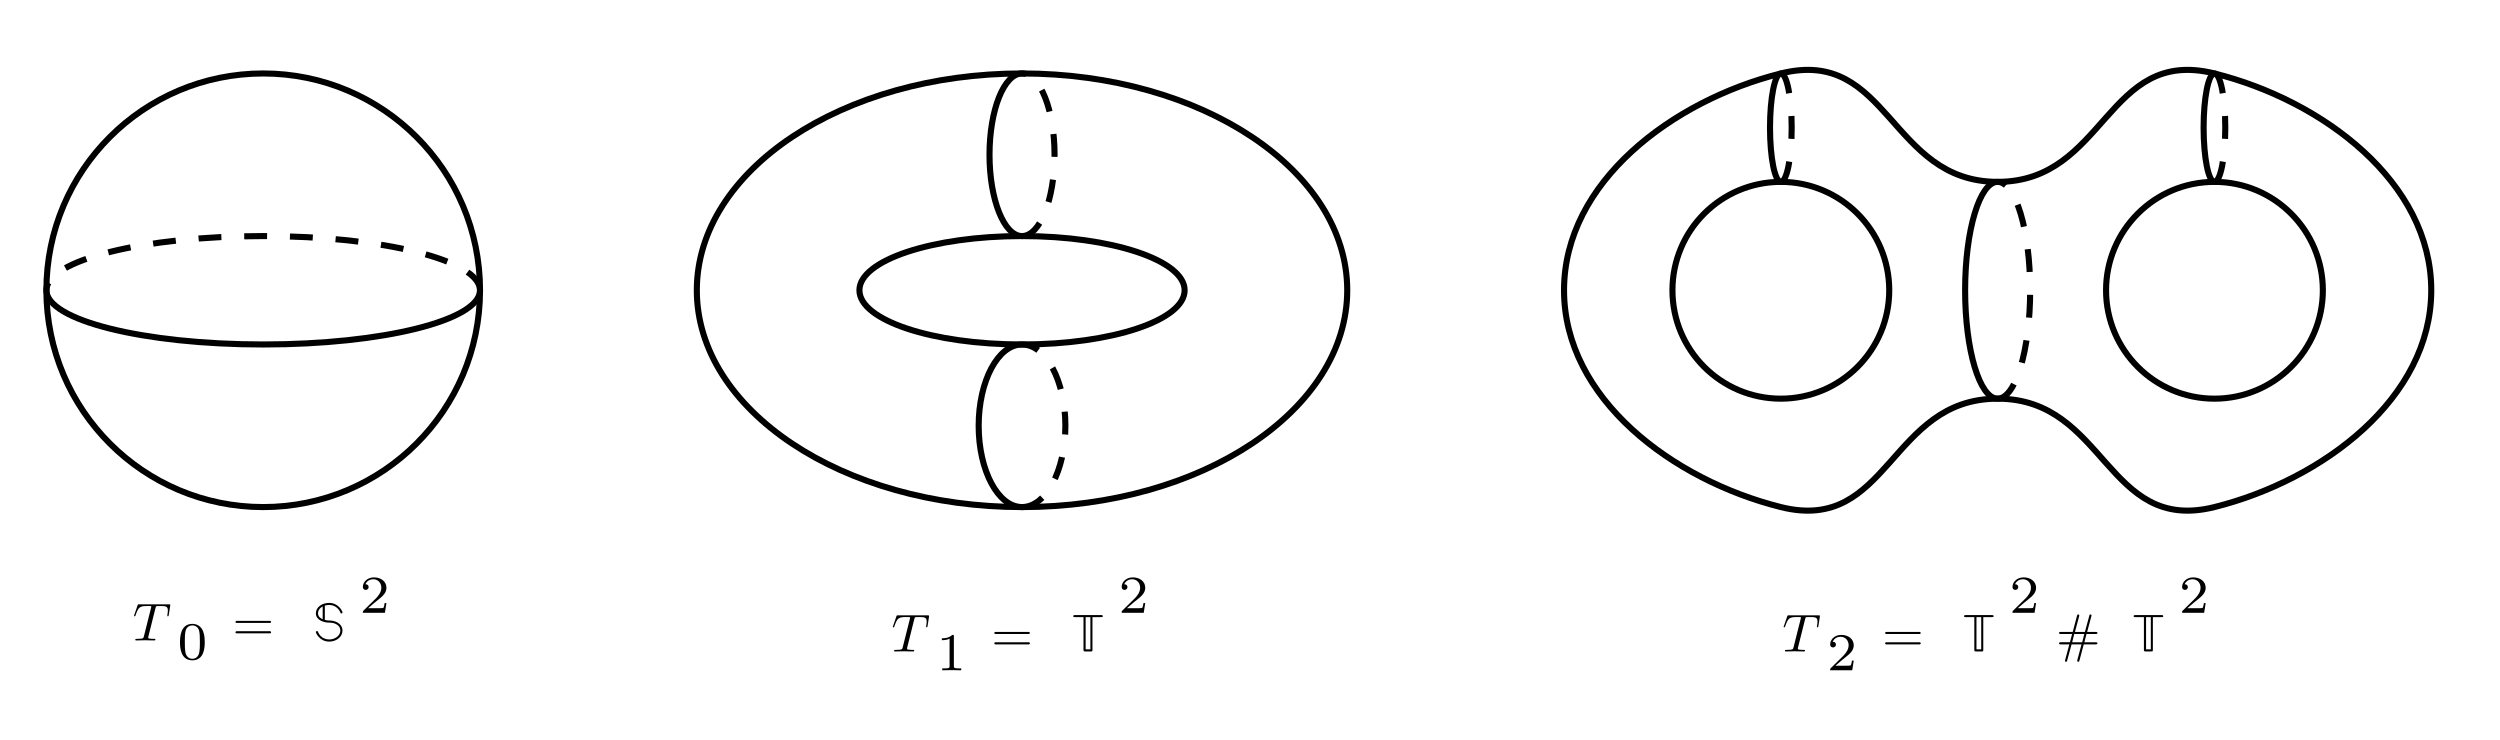
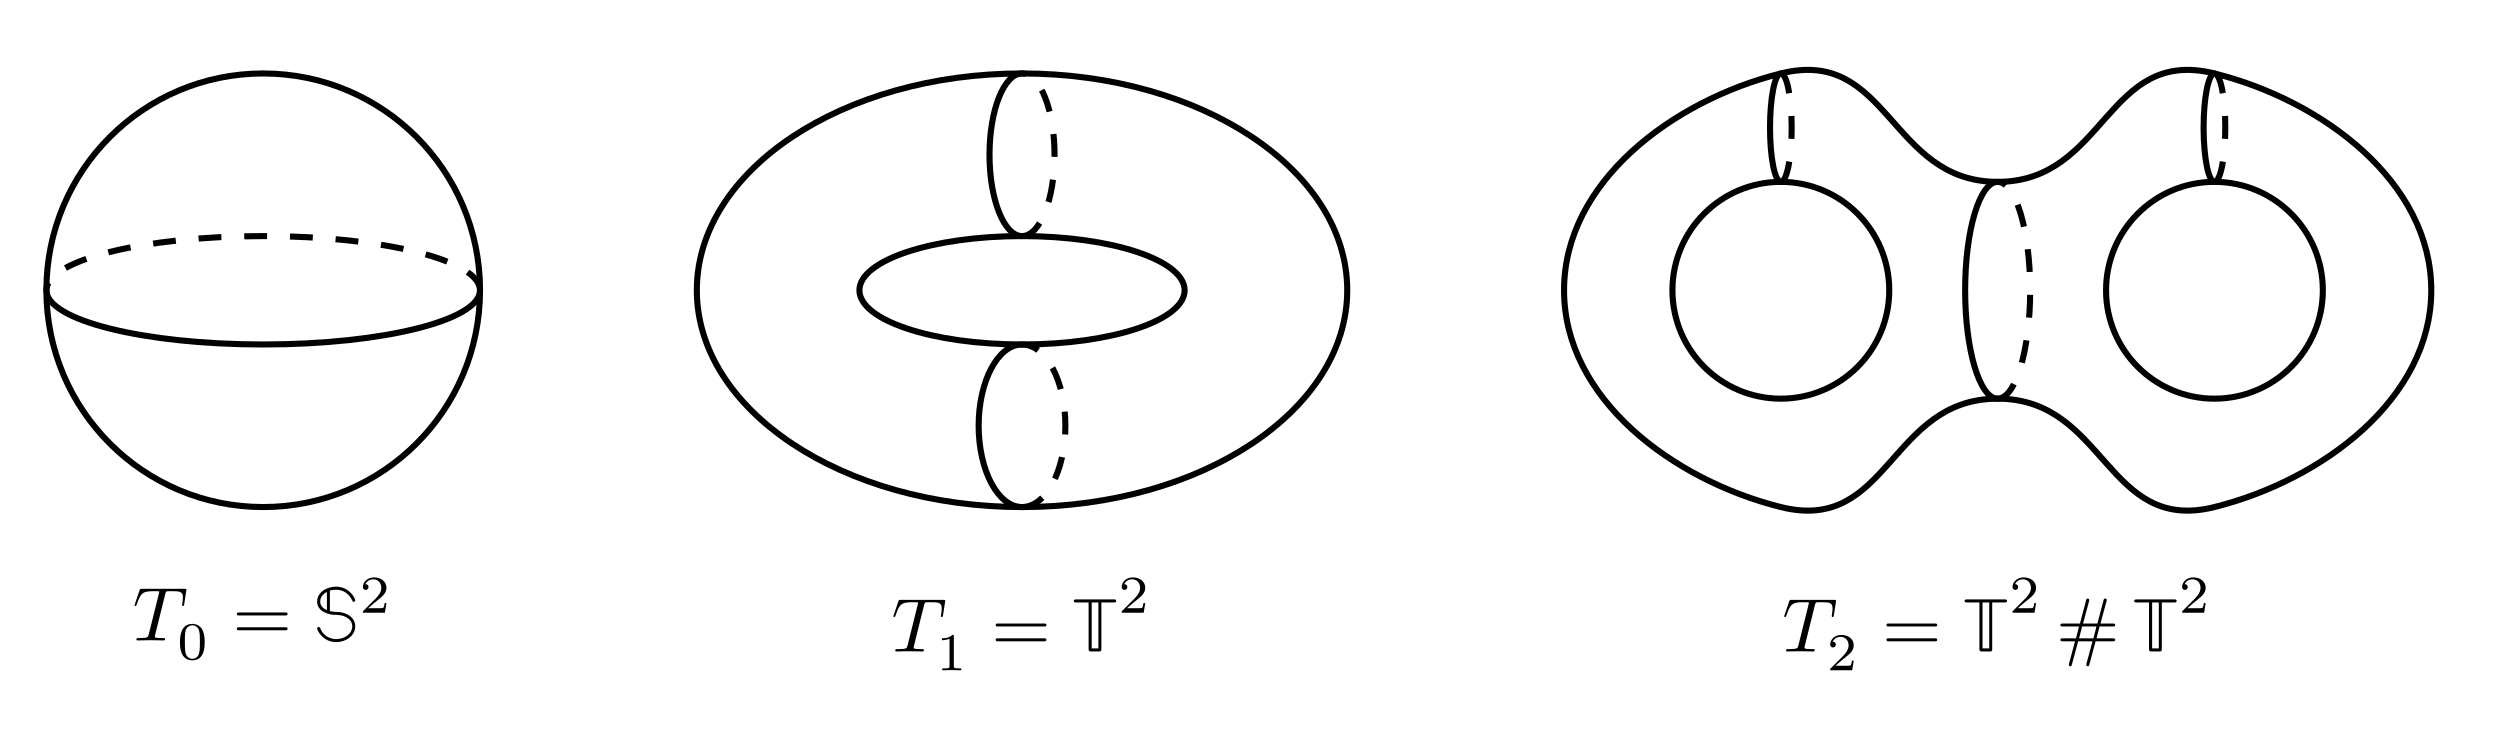
- <svg xmlns="http://www.w3.org/2000/svg" version="1.1" id="svg1" width="435.827" height="128.84" viewBox="0 0 435.827 128.84">
-   <defs id="defs1" />
-   <g id="g1">
-     <path id="path1" d="M 28.347,0 C 28.347,15.656 15.656,28.347 0,28.347 -15.656,28.347 -28.347,15.656 -28.347,0 c 0,-15.656 12.691,-28.347 28.347,-28.347 15.656,0 28.347,12.691 28.347,28.347 z" style="fill:none;stroke:#000000;stroke-width:0.797;stroke-linecap:butt;stroke-linejoin:miter;stroke-miterlimit:10;stroke-dasharray:none;stroke-opacity:1" transform="matrix(1.333333,0,0,-1.333333,45.88533,50.60267)" />
-     <path id="path2" d="m -28.347,0 c 0,-3.914 12.691,-7.087 28.347,-7.087 15.656,0 28.347,3.173 28.347,7.087" style="fill:none;stroke:#000000;stroke-width:0.797;stroke-linecap:butt;stroke-linejoin:miter;stroke-miterlimit:10;stroke-dasharray:none;stroke-opacity:1" transform="matrix(1.333333,0,0,-1.333333,45.88533,50.60267)" />
-     <path id="path3" d="M 28.347,0 C 28.347,3.914 15.656,7.087 0,7.087 -15.656,7.087 -28.347,3.914 -28.347,0" style="fill:none;stroke:#000000;stroke-width:0.797;stroke-linecap:butt;stroke-linejoin:miter;stroke-miterlimit:10;stroke-dasharray:2.989, 2.989;stroke-dashoffset:0;stroke-opacity:1" transform="matrix(1.333333,0,0,-1.333333,45.88533,50.60267)" />
-     <path id="path4" d="m 4.911,-4.639 c 0,-0.082 -0.07,-0.082 -0.188,-0.082 H 0.856 c -0.176,0 -0.176,0.012 -0.223,0.141 l -0.422,1.23 c -0.012,0.012 -0.047,0.129 -0.047,0.129 0,0.035 0.035,0.07 0.082,0.07 0.07,0 0.082,-0.035 0.129,-0.141 0.375,-1.09 0.551,-1.207 1.582,-1.207 h 0.27 c 0.199,0 0.199,0.023 0.199,0.082 0,0.035 -0.023,0.117 -0.023,0.141 l -0.938,3.727 c -0.059,0.258 -0.082,0.34 -0.832,0.34 -0.246,0 -0.293,0 -0.293,0.129 0,0.082 0.082,0.082 0.117,0.082 0.188,0 0.387,-0.012 0.574,-0.012 l 0.598,-0.012 0.574,0.012 c 0.199,0 0.41,0.012 0.609,0.012 0.07,0 0.152,0 0.152,-0.141 0,-0.07 -0.059,-0.07 -0.234,-0.07 -0.176,0 -0.27,0 -0.445,-0.023 -0.211,-0.012 -0.258,-0.035 -0.258,-0.152 0,0 0,-0.035 0.023,-0.141 L 2.977,-4.229 c 0.047,-0.199 0.082,-0.234 0.164,-0.258 0.059,-0.012 0.293,-0.012 0.434,-0.012 0.703,0 1.02,0.023 1.02,0.562 0,0.105 -0.023,0.387 -0.059,0.562 0,0.023 -0.012,0.117 -0.012,0.129 0,0.047 0.012,0.094 0.082,0.094 0.07,0 0.082,-0.059 0.105,-0.164 l 0.188,-1.207 c 0,-0.035 0.012,-0.094 0.012,-0.117 z m 4.506,4.875 c 0,-0.762 -0.094,-1.313 -0.41,-1.805 -0.223,-0.316 -0.645,-0.598 -1.207,-0.598 -1.617,0 -1.617,1.898 -1.617,2.402 0,0.504 0,2.367 1.617,2.367 1.617,0 1.617,-1.863 1.617,-2.367 z m -0.633,-0.094 c 0,0.516 0,1.043 -0.094,1.477 -0.141,0.633 -0.609,0.785 -0.891,0.785 -0.316,0 -0.75,-0.188 -0.891,-0.762 -0.094,-0.41 -0.094,-0.984 -0.094,-1.5 0,-0.504 0,-1.031 0.105,-1.418 0.152,-0.551 0.598,-0.691 0.879,-0.691 0.375,0 0.738,0.223 0.867,0.633 0.105,0.375 0.117,0.879 0.117,1.477 z M 18.091,-2.413 c 0,-0.082 -0.07,-0.141 -0.141,-0.141 h -4.371 c -0.07,0 -0.141,0.059 -0.141,0.141 0,0.07 0.07,0.129 0.141,0.129 h 4.371 c 0.07,0 0.141,-0.059 0.141,-0.129 z m 0,1.348 c 0,-0.082 -0.07,-0.141 -0.141,-0.141 h -4.371 c -0.07,0 -0.141,0.059 -0.141,0.141 0,0.082 0.07,0.141 0.141,0.141 h 4.371 c 0.07,0 0.141,-0.059 0.141,-0.141 z m 9.337,-0.234 c 0,-0.691 -0.633,-1.312 -1.793,-1.312 -0.023,0 -0.27,0 -0.516,-0.07 v -1.875 c 0.223,-0.059 0.41,-0.082 0.562,-0.082 0.598,0 1.172,0.328 1.453,0.949 0.035,0.105 0.07,0.164 0.152,0.164 0.082,0 0.141,-0.07 0.141,-0.141 0,-0.152 -0.516,-1.242 -1.746,-1.242 -0.914,0 -1.734,0.551 -1.734,1.359 0,0.926 1.102,1.207 1.629,1.219 0.305,0 0.82,0 1.266,0.363 0.223,0.199 0.305,0.445 0.305,0.668 0,0.703 -0.715,1.172 -1.453,1.172 -0.434,0 -0.75,-0.176 -0.902,-0.27 -0.375,-0.27 -0.504,-0.562 -0.574,-0.75 -0.023,-0.047 -0.07,-0.082 -0.129,-0.082 -0.07,0 -0.141,0.07 -0.141,0.141 0,0.152 0.516,1.242 1.746,1.242 0.914,0 1.734,-0.598 1.734,-1.453 z M 24.838,-2.776 c -0.211,-0.082 -0.609,-0.293 -0.609,-0.773 0,-0.457 0.34,-0.762 0.609,-0.891 z m 8.335,-2.106 h -0.234 c -0.023,0.152 -0.082,0.562 -0.176,0.633 -0.059,0.035 -0.598,0.035 -0.691,0.035 h -1.289 c 0.738,-0.645 0.984,-0.844 1.395,-1.172 0.516,-0.41 0.996,-0.844 0.996,-1.5 0,-0.844 -0.738,-1.359 -1.629,-1.359 -0.867,0 -1.453,0.609 -1.453,1.242 0,0.363 0.305,0.398 0.375,0.398 0.164,0 0.375,-0.117 0.375,-0.375 0,-0.129 -0.059,-0.363 -0.422,-0.363 0.223,-0.504 0.691,-0.656 1.02,-0.656 0.703,0 1.066,0.551 1.066,1.113 0,0.609 -0.434,1.09 -0.656,1.336 l -1.688,1.664 c -0.07,0.059 -0.07,0.07 -0.07,0.27 h 2.883 z m 0,0" style="fill:#000000;fill-opacity:1;fill-rule:nonzero;stroke:none" aria-label="𝑇&#10;0&#10;=𝕊&#10;2" transform="matrix(1.333333,0,0,1.333333,23.136,111.6467)" />
-     <path id="path5" d="m 141.734,0 c 0,15.656 -19.037,28.347 -42.52,28.347 C 75.73,28.347 56.694,15.656 56.694,0 c 0,-15.656 19.037,-28.347 42.52,-28.347 23.484,0 42.52,12.691 42.52,28.347 z" style="fill:none;stroke:#000000;stroke-width:0.797;stroke-linecap:butt;stroke-linejoin:miter;stroke-miterlimit:10;stroke-dasharray:none;stroke-opacity:1" transform="matrix(1.333333,0,0,-1.333333,45.88533,50.60267)" />
-     <path id="path6" d="m 120.474,0 c 0,3.914 -9.518,7.087 -21.26,7.087 -11.742,0 -21.26,-3.173 -21.26,-7.087 0,-3.914 9.518,-7.087 21.26,-7.087 11.742,0 21.26,3.173 21.26,7.087 z" style="fill:none;stroke:#000000;stroke-width:0.797;stroke-linecap:butt;stroke-linejoin:miter;stroke-miterlimit:10;stroke-dasharray:none;stroke-opacity:1" transform="matrix(1.333333,0,0,-1.333333,45.88533,50.60267)" />
-     <path id="path7" d="m 99.214,-28.347 c -3.131,0 -5.669,4.759 -5.669,10.63 0,5.871 2.538,10.63 5.669,10.63" style="fill:none;stroke:#000000;stroke-width:0.797;stroke-linecap:butt;stroke-linejoin:miter;stroke-miterlimit:10;stroke-dasharray:none;stroke-opacity:1" transform="matrix(1.333333,0,0,-1.333333,45.88533,50.60267)" />
-     <path id="path8" d="m 99.214,-28.347 c 3.131,0 5.669,4.759 5.669,10.63 0,5.871 -2.538,10.63 -5.669,10.63" style="fill:none;stroke:#000000;stroke-width:0.797;stroke-linecap:butt;stroke-linejoin:miter;stroke-miterlimit:10;stroke-dasharray:2.989, 2.989;stroke-dashoffset:0;stroke-opacity:1" transform="matrix(1.333333,0,0,-1.333333,45.88533,50.60267)" />
-     <path id="path9" d="m 99.214,7.087 c -2.348,0 -4.252,4.759 -4.252,10.63 0,5.871 1.904,10.63 4.252,10.63" style="fill:none;stroke:#000000;stroke-width:0.797;stroke-linecap:butt;stroke-linejoin:miter;stroke-miterlimit:10;stroke-dasharray:none;stroke-opacity:1" transform="matrix(1.333333,0,0,-1.333333,45.88533,50.60267)" />
-     <path id="path10" d="m 99.214,7.087 c 2.348,0 4.252,4.759 4.252,10.63 0,5.871 -1.904,10.63 -4.252,10.63" style="fill:none;stroke:#000000;stroke-width:0.797;stroke-linecap:butt;stroke-linejoin:miter;stroke-miterlimit:10;stroke-dasharray:2.989, 2.989;stroke-dashoffset:0;stroke-opacity:1" transform="matrix(1.333333,0,0,-1.333333,45.88533,50.60267)" />
-     <path id="path11" d="m 4.911,-4.642 c 0,-0.082 -0.07,-0.082 -0.188,-0.082 H 0.856 c -0.176,0 -0.176,0.012 -0.223,0.141 l -0.422,1.23 c -0.012,0.012 -0.047,0.129 -0.047,0.129 0,0.035 0.035,0.07 0.082,0.07 0.07,0 0.082,-0.035 0.129,-0.141 0.375,-1.09 0.551,-1.207 1.582,-1.207 h 0.27 c 0.199,0 0.199,0.023 0.199,0.082 0,0.035 -0.023,0.117 -0.023,0.141 l -0.938,3.727 c -0.059,0.258 -0.082,0.34 -0.832,0.34 -0.246,0 -0.293,0 -0.293,0.129 0,0.082 0.082,0.082 0.117,0.082 0.188,0 0.387,-0.012 0.574,-0.012 l 0.598,-0.012 0.574,0.012 c 0.199,0 0.41,0.012 0.609,0.012 0.07,0 0.152,0 0.152,-0.141 0,-0.07 -0.059,-0.07 -0.234,-0.07 -0.176,0 -0.27,0 -0.445,-0.023 C 2.075,-0.247 2.028,-0.271 2.028,-0.388 c 0,0 0,-0.035 0.023,-0.141 L 2.977,-4.232 C 3.024,-4.431 3.059,-4.466 3.141,-4.49 3.2,-4.501 3.434,-4.501 3.575,-4.501 c 0.703,0 1.02,0.023 1.02,0.562 0,0.105 -0.023,0.387 -0.059,0.562 0,0.023 -0.012,0.117 -0.012,0.129 0,0.047 0.012,0.094 0.082,0.094 0.07,0 0.082,-0.059 0.105,-0.164 l 0.188,-1.207 c 0,-0.035 0.012,-0.094 0.012,-0.117 z M 9.112,2.46 V 2.214 H 8.854 c -0.703,0 -0.703,-0.094 -0.703,-0.328 v -3.855 c 0,-0.188 -0.012,-0.199 -0.211,-0.199 -0.445,0.434 -1.078,0.445 -1.359,0.445 v 0.246 c 0.164,0 0.621,0 1.008,-0.188 v 3.551 c 0,0.234 0,0.328 -0.691,0.328 H 6.627 v 0.246 l 1.242,-0.023 z m 8.979,-4.875 c 0,-0.082 -0.07,-0.141 -0.141,-0.141 h -4.371 c -0.07,0 -0.141,0.059 -0.141,0.141 0,0.07 0.07,0.129 0.141,0.129 h 4.371 c 0.07,0 0.141,-0.059 0.141,-0.129 z m 0,1.348 c 0,-0.082 -0.07,-0.141 -0.141,-0.141 h -4.371 c -0.07,0 -0.141,0.059 -0.141,0.141 0,0.082 0.07,0.141 0.141,0.141 h 4.371 c 0.07,0 0.141,-0.059 0.141,-0.141 z m 9.539,-3.551 c 0,-0.141 -0.129,-0.141 -0.246,-0.141 h -3.387 c -0.094,0 -0.246,0 -0.246,0.141 0,0.129 0.152,0.129 0.246,0.129 h 1.102 v 4.242 c 0,0.223 0.035,0.246 0.258,0.246 h 0.68 c 0.223,0 0.234,-0.023 0.234,-0.246 V -4.49 h 1.113 c 0.117,0 0.246,0 0.246,-0.129 z m -1.629,4.336 H 25.38 V -4.49 h 0.621 z m 7.172,-6.044 h -0.234 c -0.023,0.152 -0.082,0.562 -0.176,0.633 -0.059,0.035 -0.598,0.035 -0.691,0.035 h -1.289 c 0.738,-0.645 0.984,-0.844 1.395,-1.172 0.516,-0.41 0.996,-0.844 0.996,-1.5 0,-0.844 -0.738,-1.359 -1.629,-1.359 -0.867,0 -1.453,0.609 -1.453,1.242 0,0.363 0.305,0.398 0.375,0.398 0.164,0 0.375,-0.117 0.375,-0.375 0,-0.129 -0.059,-0.363 -0.422,-0.363 0.223,-0.504 0.691,-0.656 1.02,-0.656 0.703,0 1.066,0.551 1.066,1.113 0,0.609 -0.434,1.09 -0.656,1.336 l -1.688,1.664 c -0.07,0.059 -0.07,0.07 -0.07,0.27 h 2.883 z m 0,0" style="fill:#000000;fill-opacity:1;fill-rule:nonzero;stroke:none" aria-label="𝑇&#10;1&#10;=𝕋&#10;2" transform="matrix(1.333333,0,0,1.333333,155.4213,113.572)" />
-     <path id="path12" d="m 212.601,0 c 0,7.828 -6.346,14.173 -14.173,14.173 -7.828,0 -14.173,-6.346 -14.173,-14.173 0,-7.828 6.346,-14.173 14.173,-14.173 7.828,0 14.173,6.346 14.173,14.173 z" style="fill:none;stroke:#000000;stroke-width:0.797;stroke-linecap:butt;stroke-linejoin:miter;stroke-miterlimit:10;stroke-dasharray:none;stroke-opacity:1" transform="matrix(1.333333,0,0,-1.333333,45.88533,50.60267)" />
-     <path id="path13" d="m 269.295,0 c 0,7.828 -6.346,14.173 -14.173,14.173 -7.828,0 -14.173,-6.346 -14.173,-14.173 0,-7.828 6.346,-14.173 14.173,-14.173 7.828,0 14.173,6.346 14.173,14.173 z" style="fill:none;stroke:#000000;stroke-width:0.797;stroke-linecap:butt;stroke-linejoin:miter;stroke-miterlimit:10;stroke-dasharray:none;stroke-opacity:1" transform="matrix(1.333333,0,0,-1.333333,45.88533,50.60267)" />
-     <path id="path14" d="m 226.774,-14.173 c -2.348,0 -4.252,6.346 -4.252,14.173 0,7.828 1.904,14.173 4.252,14.173" style="fill:none;stroke:#000000;stroke-width:0.797;stroke-linecap:butt;stroke-linejoin:miter;stroke-miterlimit:10;stroke-dasharray:none;stroke-opacity:1" transform="matrix(1.333333,0,0,-1.333333,45.88533,50.60267)" />
-     <path id="path15" d="m 226.774,-14.173 c 2.348,0 4.252,6.346 4.252,14.173 0,7.828 -1.904,14.173 -4.252,14.173" style="fill:none;stroke:#000000;stroke-width:0.797;stroke-linecap:butt;stroke-linejoin:miter;stroke-miterlimit:10;stroke-dasharray:2.989, 2.989;stroke-dashoffset:0;stroke-opacity:1" transform="matrix(1.333333,0,0,-1.333333,45.88533,50.60267)" />
-     <path id="path16" d="m 198.428,14.173 c -0.783,0 -1.417,3.173 -1.417,7.087 0,3.914 0.635,7.087 1.417,7.087" style="fill:none;stroke:#000000;stroke-width:0.797;stroke-linecap:butt;stroke-linejoin:miter;stroke-miterlimit:10;stroke-dasharray:none;stroke-opacity:1" transform="matrix(1.333333,0,0,-1.333333,45.88533,50.60267)" />
-     <path id="path17" d="m 198.428,14.173 c 0.783,0 1.417,3.173 1.417,7.087 0,3.914 -0.635,7.087 -1.417,7.087" style="fill:none;stroke:#000000;stroke-width:0.797;stroke-linecap:butt;stroke-linejoin:miter;stroke-miterlimit:10;stroke-dasharray:2.989, 2.989;stroke-dashoffset:0;stroke-opacity:1" transform="matrix(1.333333,0,0,-1.333333,45.88533,50.60267)" />
-     <path id="path18" d="m 255.121,14.173 c -0.783,0 -1.417,3.173 -1.417,7.087 0,3.914 0.635,7.087 1.417,7.087" style="fill:none;stroke:#000000;stroke-width:0.797;stroke-linecap:butt;stroke-linejoin:miter;stroke-miterlimit:10;stroke-dasharray:none;stroke-opacity:1" transform="matrix(1.333333,0,0,-1.333333,45.88533,50.60267)" />
-     <path id="path19" d="m 255.121,14.173 c 0.783,0 1.417,3.173 1.417,7.087 0,3.914 -0.635,7.087 -1.417,7.087" style="fill:none;stroke:#000000;stroke-width:0.797;stroke-linecap:butt;stroke-linejoin:miter;stroke-miterlimit:10;stroke-dasharray:2.989, 2.989;stroke-dashoffset:0;stroke-opacity:1" transform="matrix(1.333333,0,0,-1.333333,45.88533,50.60267)" />
-     <path id="path20" d="m 198.428,28.347 c 14.159,3.54 14.188,-14.173 28.347,-14.173 14.159,0 14.188,17.713 28.347,14.173 C 269.28,24.807 283.468,14.159 283.468,0 c 0,-14.159 -14.188,-24.807 -28.347,-28.347 -14.159,-3.54 -14.188,14.173 -28.347,14.173 -14.159,0 -14.188,-17.713 -28.347,-14.173 -14.159,3.54 -28.347,14.188 -28.347,28.347 0,14.159 14.188,24.807 28.347,28.347 z" style="fill:none;stroke:#000000;stroke-width:0.797;stroke-linecap:butt;stroke-linejoin:miter;stroke-miterlimit:10;stroke-dasharray:none;stroke-opacity:1" transform="matrix(1.333333,0,0,-1.333333,45.88533,50.60267)" />
-     <path id="path21" d="m 4.91,-4.642 c 0,-0.082 -0.07,-0.082 -0.188,-0.082 H 0.856 c -0.176,0 -0.176,0.012 -0.223,0.141 L 0.211,-3.353 c -0.012,0.012 -0.047,0.129 -0.047,0.129 0,0.035 0.035,0.07 0.082,0.07 0.07,0 0.082,-0.035 0.129,-0.141 0.375,-1.09 0.551,-1.207 1.582,-1.207 H 2.227 c 0.199,0 0.199,0.023 0.199,0.082 0,0.035 -0.023,0.117 -0.023,0.141 l -0.938,3.727 c -0.059,0.258 -0.082,0.34 -0.832,0.34 -0.246,0 -0.293,0 -0.293,0.129 0,0.082 0.082,0.082 0.117,0.082 0.188,0 0.387,-0.012 0.574,-0.012 l 0.598,-0.012 0.574,0.012 c 0.199,0 0.41,0.012 0.609,0.012 0.07,0 0.152,0 0.152,-0.141 0,-0.07 -0.059,-0.07 -0.234,-0.07 -0.176,0 -0.27,0 -0.445,-0.023 -0.211,-0.012 -0.258,-0.035 -0.258,-0.152 0,0 0,-0.035 0.023,-0.141 L 2.977,-4.232 c 0.047,-0.199 0.082,-0.234 0.164,-0.258 0.059,-0.012 0.293,-0.012 0.434,-0.012 0.703,0 1.02,0.023 1.02,0.562 0,0.105 -0.023,0.387 -0.059,0.562 0,0.023 -0.012,0.117 -0.012,0.129 0,0.047 0.012,0.094 0.082,0.094 0.07,0 0.082,-0.059 0.105,-0.164 l 0.188,-1.207 c 0,-0.035 0.012,-0.094 0.012,-0.117 z m 4.424,5.836 h -0.234 c -0.023,0.152 -0.082,0.562 -0.176,0.633 -0.059,0.035 -0.598,0.035 -0.691,0.035 H 6.943 c 0.738,-0.645 0.984,-0.844 1.395,-1.172 0.516,-0.41 0.996,-0.844 0.996,-1.5 0,-0.844 -0.738,-1.359 -1.629,-1.359 -0.867,0 -1.453,0.609 -1.453,1.242 0,0.363 0.305,0.398 0.375,0.398 0.164,0 0.375,-0.117 0.375,-0.375 0,-0.129 -0.059,-0.363 -0.422,-0.363 0.223,-0.504 0.691,-0.656 1.02,-0.656 0.703,0 1.066,0.551 1.066,1.113 0,0.609 -0.434,1.09 -0.656,1.336 l -1.688,1.664 c -0.07,0.059 -0.07,0.07 -0.07,0.27 h 2.883 z m 8.757,-3.609 c 0,-0.082 -0.07,-0.141 -0.141,-0.141 h -4.371 c -0.07,0 -0.141,0.059 -0.141,0.141 0,0.07 0.07,0.129 0.141,0.129 h 4.371 c 0.07,0 0.141,-0.059 0.141,-0.129 z m 0,1.348 c 0,-0.082 -0.07,-0.141 -0.141,-0.141 h -4.371 c -0.07,0 -0.141,0.059 -0.141,0.141 0,0.082 0.07,0.141 0.141,0.141 h 4.371 c 0.07,0 0.141,-0.059 0.141,-0.141 z m 9.539,-3.551 c 0,-0.141 -0.129,-0.141 -0.246,-0.141 h -3.387 c -0.094,0 -0.246,0 -0.246,0.141 0,0.129 0.152,0.129 0.246,0.129 h 1.102 v 4.242 c 0,0.223 0.035,0.246 0.258,0.246 h 0.68 c 0.223,0 0.234,-0.023 0.234,-0.246 V -4.49 h 1.113 c 0.117,0 0.246,0 0.246,-0.129 z m -1.629,4.336 H 25.38 V -4.49 h 0.621 z m 7.172,-6.044 h -0.234 c -0.023,0.152 -0.082,0.562 -0.176,0.633 -0.059,0.035 -0.598,0.035 -0.691,0.035 h -1.289 c 0.738,-0.645 0.984,-0.844 1.395,-1.172 0.516,-0.41 0.996,-0.844 0.996,-1.5 0,-0.844 -0.738,-1.359 -1.629,-1.359 -0.867,0 -1.453,0.609 -1.453,1.242 0,0.363 0.305,0.398 0.375,0.398 0.164,0 0.375,-0.117 0.375,-0.375 0,-0.129 -0.059,-0.363 -0.422,-0.363 0.223,-0.504 0.691,-0.656 1.02,-0.656 0.703,0 1.066,0.551 1.066,1.113 0,0.609 -0.434,1.09 -0.656,1.336 l -1.688,1.664 c -0.07,0.059 -0.07,0.07 -0.07,0.27 h 2.883 z m 8.027,5.259 c 0,-0.141 -0.141,-0.141 -0.246,-0.141 H 39.489 l 0.281,-1.078 h 1.184 c 0.105,0 0.246,0 0.246,-0.129 0,-0.141 -0.141,-0.141 -0.234,-0.141 h -1.113 l 0.539,-2.016 c 0.012,-0.023 0.035,-0.105 0.035,-0.129 0,-0.082 -0.07,-0.141 -0.141,-0.141 -0.117,0 -0.141,0.094 -0.152,0.164 l -0.574,2.121 h -1.301 l 0.539,-2.016 c 0.012,-0.023 0.023,-0.105 0.023,-0.129 0,-0.082 -0.059,-0.141 -0.129,-0.141 -0.117,0 -0.141,0.094 -0.164,0.164 l -0.562,2.121 h -1.559 c -0.094,0 -0.234,0 -0.234,0.141 0,0.129 0.141,0.129 0.246,0.129 h 1.465 l -0.281,1.078 h -1.184 c -0.105,0 -0.246,0 -0.246,0.141 0,0.141 0.141,0.141 0.234,0.141 H 37.521 L 36.982,1.089 c -0.012,0.012 -0.035,0.094 -0.035,0.129 0,0.07 0.07,0.129 0.141,0.129 0.117,0 0.141,-0.082 0.152,-0.164 l 0.574,-2.109 H 39.114 L 38.575,1.089 c -0.012,0.012 -0.023,0.094 -0.023,0.129 0,0.07 0.059,0.129 0.141,0.129 0.105,0 0.129,-0.082 0.152,-0.164 l 0.562,-2.109 h 1.559 c 0.094,0 0.234,0 0.234,-0.141 z m -1.723,-1.219 -0.27,1.078 h -1.312 l 0.27,-1.078 z M 49.805,-4.618 c 0,-0.141 -0.129,-0.141 -0.246,-0.141 h -3.387 c -0.094,0 -0.246,0 -0.246,0.141 0,0.129 0.152,0.129 0.246,0.129 H 47.273 v 4.242 c 0,0.223 0.035,0.246 0.258,0.246 H 48.211 c 0.223,0 0.234,-0.023 0.234,-0.246 V -4.49 h 1.113 c 0.117,0 0.246,0 0.246,-0.129 z m -1.629,4.336 H 47.555 V -4.49 h 0.621 z m 7.172,-6.044 h -0.234 c -0.023,0.152 -0.082,0.562 -0.176,0.633 -0.059,0.035 -0.598,0.035 -0.691,0.035 h -1.289 c 0.738,-0.645 0.984,-0.844 1.395,-1.172 0.516,-0.41 0.996,-0.844 0.996,-1.5 0,-0.844 -0.738,-1.359 -1.629,-1.359 -0.867,0 -1.453,0.609 -1.453,1.242 0,0.363 0.305,0.398 0.375,0.398 0.164,0 0.375,-0.117 0.375,-0.375 0,-0.129 -0.059,-0.363 -0.422,-0.363 0.223,-0.504 0.691,-0.656 1.02,-0.656 0.703,0 1.066,0.551 1.066,1.113 0,0.609 -0.434,1.09 -0.656,1.336 l -1.688,1.664 c -0.07,0.059 -0.07,0.07 -0.07,0.27 h 2.883 z m 0,0" style="fill:#000000;fill-opacity:1;fill-rule:nonzero;stroke:none" aria-label="𝑇&#10;2&#10;=𝕋&#10;2&#10;#𝕋&#10;2" transform="matrix(1.333333,0,0,1.333333,310.7187,113.572)" />
+ <svg xmlns="http://www.w3.org/2000/svg" xmlns:xlink="http://www.w3.org/1999/xlink" width="326.87" height="96.63" viewBox="0 0 326.87 96.63">
+   <defs>
+     <g>
+       <g id="glyph-0-0">
+         <path d="M 7.016 -6.641 C 7.016 -6.75 6.922 -6.75 6.75 -6.75 L 1.219 -6.75 C 0.984 -6.75 0.969 -6.734 0.891 -6.547 L 0.297 -4.797 C 0.297 -4.781 0.234 -4.609 0.234 -4.609 C 0.234 -4.562 0.297 -4.5 0.359 -4.5 C 0.453 -4.5 0.469 -4.562 0.531 -4.719 C 1.062 -6.266 1.328 -6.438 2.797 -6.438 L 3.188 -6.438 C 3.469 -6.438 3.469 -6.406 3.469 -6.312 C 3.469 -6.266 3.438 -6.141 3.422 -6.109 L 2.094 -0.781 C 2 -0.422 1.969 -0.312 0.906 -0.312 C 0.547 -0.312 0.484 -0.312 0.484 -0.125 C 0.484 0 0.594 0 0.656 0 C 0.922 0 1.203 -0.016 1.469 -0.016 L 2.328 -0.031 L 3.156 -0.016 C 3.438 -0.016 3.734 0 4.016 0 C 4.109 0 4.234 0 4.234 -0.203 C 4.234 -0.312 4.156 -0.312 3.891 -0.312 C 3.656 -0.312 3.516 -0.312 3.266 -0.328 C 2.969 -0.359 2.891 -0.391 2.891 -0.547 C 2.891 -0.547 2.891 -0.609 2.938 -0.75 L 4.25 -6.047 C 4.328 -6.328 4.359 -6.391 4.484 -6.422 C 4.578 -6.438 4.906 -6.438 5.109 -6.438 C 6.125 -6.438 6.562 -6.406 6.562 -5.625 C 6.562 -5.469 6.531 -5.078 6.484 -4.828 C 6.484 -4.781 6.453 -4.672 6.453 -4.641 C 6.453 -4.578 6.484 -4.5 6.578 -4.5 C 6.688 -4.5 6.703 -4.578 6.734 -4.734 L 7 -6.469 C 7.016 -6.516 7.016 -6.609 7.016 -6.641 Z M 7.016 -6.641 " />
+       </g>
+       <g id="glyph-0-1">
+         <path d="M 7.203 -3.453 C 7.203 -3.562 7.109 -3.656 7 -3.656 L 0.75 -3.656 C 0.641 -3.656 0.562 -3.562 0.562 -3.453 C 0.562 -3.344 0.641 -3.266 0.75 -3.266 L 7 -3.266 C 7.109 -3.266 7.203 -3.344 7.203 -3.453 Z M 7.203 -1.531 C 7.203 -1.641 7.109 -1.719 7 -1.719 L 0.75 -1.719 C 0.641 -1.719 0.562 -1.641 0.562 -1.531 C 0.562 -1.422 0.641 -1.328 0.75 -1.328 L 7 -1.328 C 7.109 -1.328 7.203 -1.422 7.203 -1.531 Z M 7.203 -1.531 " />
+       </g>
+       <g id="glyph-0-2">
+         <path d="M 5.531 -1.859 C 5.531 -2.844 4.625 -3.734 2.969 -3.734 C 2.938 -3.734 2.578 -3.734 2.219 -3.844 L 2.219 -6.516 C 2.547 -6.609 2.828 -6.625 3.031 -6.625 C 3.891 -6.625 4.703 -6.156 5.109 -5.281 C 5.156 -5.141 5.203 -5.047 5.328 -5.047 C 5.453 -5.047 5.531 -5.141 5.531 -5.25 C 5.531 -5.469 4.797 -7.031 3.031 -7.031 C 1.719 -7.031 0.547 -6.234 0.547 -5.078 C 0.547 -3.75 2.141 -3.344 2.875 -3.344 C 3.312 -3.344 4.047 -3.328 4.688 -2.812 C 5.016 -2.531 5.141 -2.172 5.141 -1.859 C 5.141 -0.844 4.109 -0.172 3.047 -0.172 C 2.422 -0.172 1.984 -0.422 1.766 -0.562 C 1.219 -0.953 1.047 -1.375 0.938 -1.641 C 0.891 -1.719 0.844 -1.766 0.75 -1.766 C 0.641 -1.766 0.547 -1.672 0.547 -1.562 C 0.547 -1.344 1.281 0.219 3.047 0.219 C 4.359 0.219 5.531 -0.641 5.531 -1.859 Z M 1.828 -3.969 C 1.531 -4.094 0.953 -4.391 0.953 -5.078 C 0.953 -5.734 1.438 -6.156 1.828 -6.344 Z M 1.828 -3.969 " />
+       </g>
+       <g id="glyph-0-3">
+         <path d="M 5.812 -6.609 C 5.812 -6.812 5.625 -6.812 5.469 -6.812 L 0.625 -6.812 C 0.484 -6.812 0.266 -6.812 0.266 -6.609 C 0.266 -6.406 0.484 -6.406 0.625 -6.406 L 2.203 -6.406 L 2.203 -0.359 C 2.203 -0.047 2.25 0 2.562 0 L 3.531 0 C 3.844 0 3.875 -0.031 3.875 -0.359 L 3.875 -6.406 L 5.469 -6.406 C 5.625 -6.406 5.812 -6.406 5.812 -6.609 Z M 3.484 -0.406 L 2.609 -0.406 L 2.609 -6.406 L 3.484 -6.406 Z M 3.484 -0.406 " />
+       </g>
+       <g id="glyph-0-4">
+         <path d="M 7.734 -1.531 C 7.734 -1.719 7.547 -1.719 7.391 -1.719 L 5.297 -1.719 L 5.688 -3.266 L 7.391 -3.266 C 7.547 -3.266 7.734 -3.266 7.734 -3.453 C 7.734 -3.656 7.547 -3.656 7.406 -3.656 L 5.812 -3.656 L 6.594 -6.547 C 6.594 -6.562 6.625 -6.672 6.625 -6.719 C 6.625 -6.828 6.547 -6.922 6.438 -6.922 C 6.266 -6.922 6.234 -6.781 6.203 -6.672 L 5.406 -3.656 L 3.531 -3.656 L 4.312 -6.547 C 4.312 -6.562 4.344 -6.672 4.344 -6.719 C 4.344 -6.828 4.25 -6.922 4.141 -6.922 C 3.984 -6.922 3.953 -6.781 3.922 -6.672 L 3.125 -3.656 L 0.891 -3.656 C 0.75 -3.656 0.562 -3.656 0.562 -3.453 C 0.562 -3.266 0.75 -3.266 0.891 -3.266 L 3 -3.266 L 2.609 -1.719 L 0.891 -1.719 C 0.75 -1.719 0.562 -1.719 0.562 -1.531 C 0.562 -1.328 0.75 -1.328 0.891 -1.328 L 2.484 -1.328 L 1.703 1.562 C 1.688 1.578 1.672 1.688 1.672 1.734 C 1.672 1.844 1.75 1.938 1.859 1.938 C 2.031 1.938 2.047 1.797 2.078 1.688 L 2.891 -1.328 L 4.766 -1.328 L 3.984 1.562 C 3.984 1.578 3.953 1.688 3.953 1.734 C 3.953 1.844 4.031 1.938 4.141 1.938 C 4.312 1.938 4.344 1.797 4.359 1.688 L 5.172 -1.328 L 7.406 -1.328 C 7.547 -1.328 7.734 -1.328 7.734 -1.531 Z M 5.281 -3.266 L 4.891 -1.719 L 3.016 -1.719 L 3.406 -3.266 Z M 5.281 -3.266 " />
+       </g>
+       <g id="glyph-1-0">
+         <path d="M 3.594 -2.219 C 3.594 -2.984 3.5 -3.547 3.188 -4.031 C 2.969 -4.344 2.531 -4.625 1.984 -4.625 C 0.359 -4.625 0.359 -2.719 0.359 -2.219 C 0.359 -1.719 0.359 0.141 1.984 0.141 C 3.594 0.141 3.594 -1.719 3.594 -2.219 Z M 2.969 -2.312 C 2.969 -1.797 2.969 -1.281 2.875 -0.844 C 2.734 -0.203 2.266 -0.062 1.984 -0.062 C 1.656 -0.062 1.234 -0.25 1.094 -0.812 C 1 -1.219 1 -1.797 1 -2.312 C 1 -2.828 1 -3.359 1.094 -3.734 C 1.25 -4.281 1.688 -4.438 1.984 -4.438 C 2.359 -4.438 2.719 -4.203 2.844 -3.797 C 2.953 -3.422 2.969 -2.922 2.969 -2.312 Z M 2.969 -2.312 " />
+       </g>
+       <g id="glyph-1-1">
+         <path d="M 3.516 -1.266 L 3.281 -1.266 C 3.266 -1.109 3.188 -0.703 3.094 -0.641 C 3.047 -0.594 2.516 -0.594 2.406 -0.594 L 1.125 -0.594 C 1.859 -1.234 2.109 -1.438 2.516 -1.766 C 3.031 -2.172 3.516 -2.609 3.516 -3.266 C 3.516 -4.109 2.781 -4.625 1.891 -4.625 C 1.031 -4.625 0.438 -4.016 0.438 -3.375 C 0.438 -3.031 0.734 -2.984 0.812 -2.984 C 0.969 -2.984 1.172 -3.109 1.172 -3.359 C 1.172 -3.484 1.125 -3.734 0.766 -3.734 C 0.984 -4.219 1.453 -4.375 1.781 -4.375 C 2.484 -4.375 2.844 -3.828 2.844 -3.266 C 2.844 -2.656 2.406 -2.188 2.188 -1.938 L 0.516 -0.266 C 0.438 -0.203 0.438 -0.188 0.438 0 L 3.312 0 Z M 3.516 -1.266 " />
+       </g>
+       <g id="glyph-1-2">
+         <path d="M 3.297 0 L 3.297 -0.25 L 3.031 -0.25 C 2.328 -0.25 2.328 -0.344 2.328 -0.578 L 2.328 -4.438 C 2.328 -4.625 2.328 -4.625 2.125 -4.625 C 1.672 -4.188 1.047 -4.188 0.766 -4.188 L 0.766 -3.938 C 0.922 -3.938 1.391 -3.938 1.766 -4.125 L 1.766 -0.578 C 1.766 -0.344 1.766 -0.25 1.078 -0.25 L 0.812 -0.25 L 0.812 0 L 2.047 -0.031 Z M 3.297 0 " />
+       </g>
+     </g>
+     <clipPath id="clip-0">
+       <path clip-rule="nonzero" d="M 193 0 L 326.871 0 L 326.871 79 L 193 79 Z M 193 0 " />
+     </clipPath>
+   </defs>
+   <path fill="none" stroke-width="0.797" stroke-linecap="butt" stroke-linejoin="miter" stroke="rgb(0%, 0%, 0%)" stroke-opacity="1" stroke-miterlimit="10" d="M 28.348 -0.001 C 28.348 15.655 15.656 28.347 0 28.347 C -15.656 28.347 -28.348 15.655 -28.348 -0.001 C -28.348 -15.657 -15.656 -28.345 0 -28.345 C 15.656 -28.345 28.348 -15.657 28.348 -0.001 Z M 28.348 -0.001 " transform="matrix(1, 0, 0, -1, 34.414, 37.952)" />
+   <path fill="none" stroke-width="0.797" stroke-linecap="butt" stroke-linejoin="miter" stroke="rgb(0%, 0%, 0%)" stroke-opacity="1" stroke-miterlimit="10" d="M -28.348 -0.001 C -28.348 -3.915 -15.656 -7.087 0 -7.087 C 15.656 -7.087 28.348 -3.915 28.348 -0.001 " transform="matrix(1, 0, 0, -1, 34.414, 37.952)" />
+   <path fill="none" stroke-width="0.797" stroke-linecap="butt" stroke-linejoin="miter" stroke="rgb(0%, 0%, 0%)" stroke-opacity="1" stroke-dasharray="2.989 2.989" stroke-miterlimit="10" d="M 28.348 -0.001 C 28.348 3.913 15.656 7.085 0 7.085 C -15.656 7.085 -28.348 3.913 -28.348 -0.001 " transform="matrix(1, 0, 0, -1, 34.414, 37.952)" />
+   <g fill="rgb(0%, 0%, 0%)" fill-opacity="1">
+     <use xlink:href="#glyph-0-0" x="17.352" y="83.735" />
+   </g>
+   <g fill="rgb(0%, 0%, 0%)" fill-opacity="1">
+     <use xlink:href="#glyph-1-0" x="23.17" y="86.196" />
+   </g>
+   <g fill="rgb(0%, 0%, 0%)" fill-opacity="1">
+     <use xlink:href="#glyph-0-1" x="30.404" y="83.735" />
+   </g>
+   <g fill="rgb(0%, 0%, 0%)" fill-opacity="1">
+     <use xlink:href="#glyph-0-2" x="40.915" y="83.735" />
+   </g>
+   <g fill="rgb(0%, 0%, 0%)" fill-opacity="1">
+     <use xlink:href="#glyph-1-1" x="47.01" y="80.118" />
+   </g>
+   <path fill="none" stroke-width="0.797" stroke-linecap="butt" stroke-linejoin="miter" stroke="rgb(0%, 0%, 0%)" stroke-opacity="1" stroke-miterlimit="10" d="M 141.734 -0.001 C 141.734 15.655 122.699 28.347 99.215 28.347 C 75.731 28.347 56.695 15.655 56.695 -0.001 C 56.695 -15.657 75.731 -28.345 99.215 -28.345 C 122.699 -28.345 141.734 -15.657 141.734 -0.001 Z M 141.734 -0.001 " transform="matrix(1, 0, 0, -1, 34.414, 37.952)" />
+   <path fill="none" stroke-width="0.797" stroke-linecap="butt" stroke-linejoin="miter" stroke="rgb(0%, 0%, 0%)" stroke-opacity="1" stroke-miterlimit="10" d="M 120.473 -0.001 C 120.473 3.913 110.957 7.085 99.215 7.085 C 87.473 7.085 77.953 3.913 77.953 -0.001 C 77.953 -3.915 87.473 -7.087 99.215 -7.087 C 110.957 -7.087 120.473 -3.915 120.473 -0.001 Z M 120.473 -0.001 " transform="matrix(1, 0, 0, -1, 34.414, 37.952)" />
+   <path fill="none" stroke-width="0.797" stroke-linecap="butt" stroke-linejoin="miter" stroke="rgb(0%, 0%, 0%)" stroke-opacity="1" stroke-miterlimit="10" d="M 99.215 -28.345 C 96.082 -28.345 93.543 -23.587 93.543 -17.716 C 93.543 -11.845 96.082 -7.087 99.215 -7.087 " transform="matrix(1, 0, 0, -1, 34.414, 37.952)" />
+   <path fill="none" stroke-width="0.797" stroke-linecap="butt" stroke-linejoin="miter" stroke="rgb(0%, 0%, 0%)" stroke-opacity="1" stroke-dasharray="2.989 2.989" stroke-miterlimit="10" d="M 99.215 -28.345 C 102.344 -28.345 104.883 -23.587 104.883 -17.716 C 104.883 -11.845 102.344 -7.087 99.215 -7.087 " transform="matrix(1, 0, 0, -1, 34.414, 37.952)" />
+   <path fill="none" stroke-width="0.797" stroke-linecap="butt" stroke-linejoin="miter" stroke="rgb(0%, 0%, 0%)" stroke-opacity="1" stroke-miterlimit="10" d="M 99.215 7.085 C 96.867 7.085 94.961 11.847 94.961 17.718 C 94.961 23.589 96.867 28.347 99.215 28.347 " transform="matrix(1, 0, 0, -1, 34.414, 37.952)" />
+   <path fill="none" stroke-width="0.797" stroke-linecap="butt" stroke-linejoin="miter" stroke="rgb(0%, 0%, 0%)" stroke-opacity="1" stroke-dasharray="2.989 2.989" stroke-miterlimit="10" d="M 99.215 7.085 C 101.563 7.085 103.465 11.847 103.465 17.718 C 103.465 23.589 101.563 28.347 99.215 28.347 " transform="matrix(1, 0, 0, -1, 34.414, 37.952)" />
+   <g fill="rgb(0%, 0%, 0%)" fill-opacity="1">
+     <use xlink:href="#glyph-0-0" x="116.566" y="85.179" />
+   </g>
+   <g fill="rgb(0%, 0%, 0%)" fill-opacity="1">
+     <use xlink:href="#glyph-1-2" x="122.384" y="87.64" />
+   </g>
+   <g fill="rgb(0%, 0%, 0%)" fill-opacity="1">
+     <use xlink:href="#glyph-0-1" x="129.618" y="85.179" />
+   </g>
+   <g fill="rgb(0%, 0%, 0%)" fill-opacity="1">
+     <use xlink:href="#glyph-0-3" x="140.129" y="85.179" />
+   </g>
+   <g fill="rgb(0%, 0%, 0%)" fill-opacity="1">
+     <use xlink:href="#glyph-1-1" x="146.224" y="80.118" />
+   </g>
+   <path fill="none" stroke-width="0.797" stroke-linecap="butt" stroke-linejoin="miter" stroke="rgb(0%, 0%, 0%)" stroke-opacity="1" stroke-miterlimit="10" d="M 212.602 -0.001 C 212.602 7.827 206.254 14.175 198.426 14.175 C 190.602 14.175 184.254 7.827 184.254 -0.001 C 184.254 -7.829 190.602 -14.173 198.426 -14.173 C 206.254 -14.173 212.602 -7.829 212.602 -0.001 Z M 212.602 -0.001 " transform="matrix(1, 0, 0, -1, 34.414, 37.952)" />
+   <path fill="none" stroke-width="0.797" stroke-linecap="butt" stroke-linejoin="miter" stroke="rgb(0%, 0%, 0%)" stroke-opacity="1" stroke-miterlimit="10" d="M 269.293 -0.001 C 269.293 7.827 262.949 14.175 255.121 14.175 C 247.293 14.175 240.949 7.827 240.949 -0.001 C 240.949 -7.829 247.293 -14.173 255.121 -14.173 C 262.949 -14.173 269.293 -7.829 269.293 -0.001 Z M 269.293 -0.001 " transform="matrix(1, 0, 0, -1, 34.414, 37.952)" />
+   <path fill="none" stroke-width="0.797" stroke-linecap="butt" stroke-linejoin="miter" stroke="rgb(0%, 0%, 0%)" stroke-opacity="1" stroke-miterlimit="10" d="M 226.774 -14.173 C 224.426 -14.173 222.524 -7.829 222.524 -0.001 C 222.524 7.827 224.426 14.175 226.774 14.175 " transform="matrix(1, 0, 0, -1, 34.414, 37.952)" />
+   <path fill="none" stroke-width="0.797" stroke-linecap="butt" stroke-linejoin="miter" stroke="rgb(0%, 0%, 0%)" stroke-opacity="1" stroke-dasharray="2.989 2.989" stroke-miterlimit="10" d="M 226.774 -14.173 C 229.121 -14.173 231.027 -7.829 231.027 -0.001 C 231.027 7.827 229.121 14.175 226.774 14.175 " transform="matrix(1, 0, 0, -1, 34.414, 37.952)" />
+   <path fill="none" stroke-width="0.797" stroke-linecap="butt" stroke-linejoin="miter" stroke="rgb(0%, 0%, 0%)" stroke-opacity="1" stroke-miterlimit="10" d="M 198.426 14.175 C 197.645 14.175 197.012 17.347 197.012 21.261 C 197.012 25.175 197.645 28.347 198.426 28.347 " transform="matrix(1, 0, 0, -1, 34.414, 37.952)" />
+   <path fill="none" stroke-width="0.797" stroke-linecap="butt" stroke-linejoin="miter" stroke="rgb(0%, 0%, 0%)" stroke-opacity="1" stroke-dasharray="2.989 2.989" stroke-miterlimit="10" d="M 198.426 14.175 C 199.211 14.175 199.844 17.347 199.844 21.261 C 199.844 25.175 199.211 28.347 198.426 28.347 " transform="matrix(1, 0, 0, -1, 34.414, 37.952)" />
+   <path fill="none" stroke-width="0.797" stroke-linecap="butt" stroke-linejoin="miter" stroke="rgb(0%, 0%, 0%)" stroke-opacity="1" stroke-miterlimit="10" d="M 255.121 14.175 C 254.34 14.175 253.703 17.347 253.703 21.261 C 253.703 25.175 254.34 28.347 255.121 28.347 " transform="matrix(1, 0, 0, -1, 34.414, 37.952)" />
+   <path fill="none" stroke-width="0.797" stroke-linecap="butt" stroke-linejoin="miter" stroke="rgb(0%, 0%, 0%)" stroke-opacity="1" stroke-dasharray="2.989 2.989" stroke-miterlimit="10" d="M 255.121 14.175 C 255.902 14.175 256.539 17.347 256.539 21.261 C 256.539 25.175 255.902 28.347 255.121 28.347 " transform="matrix(1, 0, 0, -1, 34.414, 37.952)" />
+   <g clip-path="url(#clip-0)">
+     <path fill="none" stroke-width="0.797" stroke-linecap="butt" stroke-linejoin="miter" stroke="rgb(0%, 0%, 0%)" stroke-opacity="1" stroke-miterlimit="10" d="M 198.426 28.347 C 212.586 31.886 212.617 14.175 226.774 14.175 C 240.934 14.175 240.961 31.886 255.121 28.347 C 269.281 24.807 283.469 14.159 283.469 -0.001 C 283.469 -14.157 269.281 -24.806 255.121 -28.345 C 240.961 -31.888 240.934 -14.173 226.774 -14.173 C 212.617 -14.173 212.586 -31.888 198.426 -28.345 C 184.27 -24.806 170.082 -14.157 170.082 -0.001 C 170.082 14.159 184.27 24.807 198.426 28.347 Z M 198.426 28.347 " transform="matrix(1, 0, 0, -1, 34.414, 37.952)" />
+   </g>
+   <g fill="rgb(0%, 0%, 0%)" fill-opacity="1">
+     <use xlink:href="#glyph-0-0" x="233.039" y="85.179" />
+   </g>
+   <g fill="rgb(0%, 0%, 0%)" fill-opacity="1">
+     <use xlink:href="#glyph-1-1" x="238.857" y="87.64" />
+   </g>
+   <g fill="rgb(0%, 0%, 0%)" fill-opacity="1">
+     <use xlink:href="#glyph-0-1" x="246.091" y="85.179" />
+   </g>
+   <g fill="rgb(0%, 0%, 0%)" fill-opacity="1">
+     <use xlink:href="#glyph-0-3" x="256.602" y="85.179" />
+   </g>
+   <g fill="rgb(0%, 0%, 0%)" fill-opacity="1">
+     <use xlink:href="#glyph-1-1" x="262.697" y="80.118" />
+   </g>
+   <g fill="rgb(0%, 0%, 0%)" fill-opacity="1">
+     <use xlink:href="#glyph-0-4" x="268.824" y="85.179" />
+   </g>
+   <g fill="rgb(0%, 0%, 0%)" fill-opacity="1">
+     <use xlink:href="#glyph-0-3" x="278.777" y="85.179" />
+   </g>
+   <g fill="rgb(0%, 0%, 0%)" fill-opacity="1">
+     <use xlink:href="#glyph-1-1" x="284.871" y="80.118" />
  </g>
</svg>
